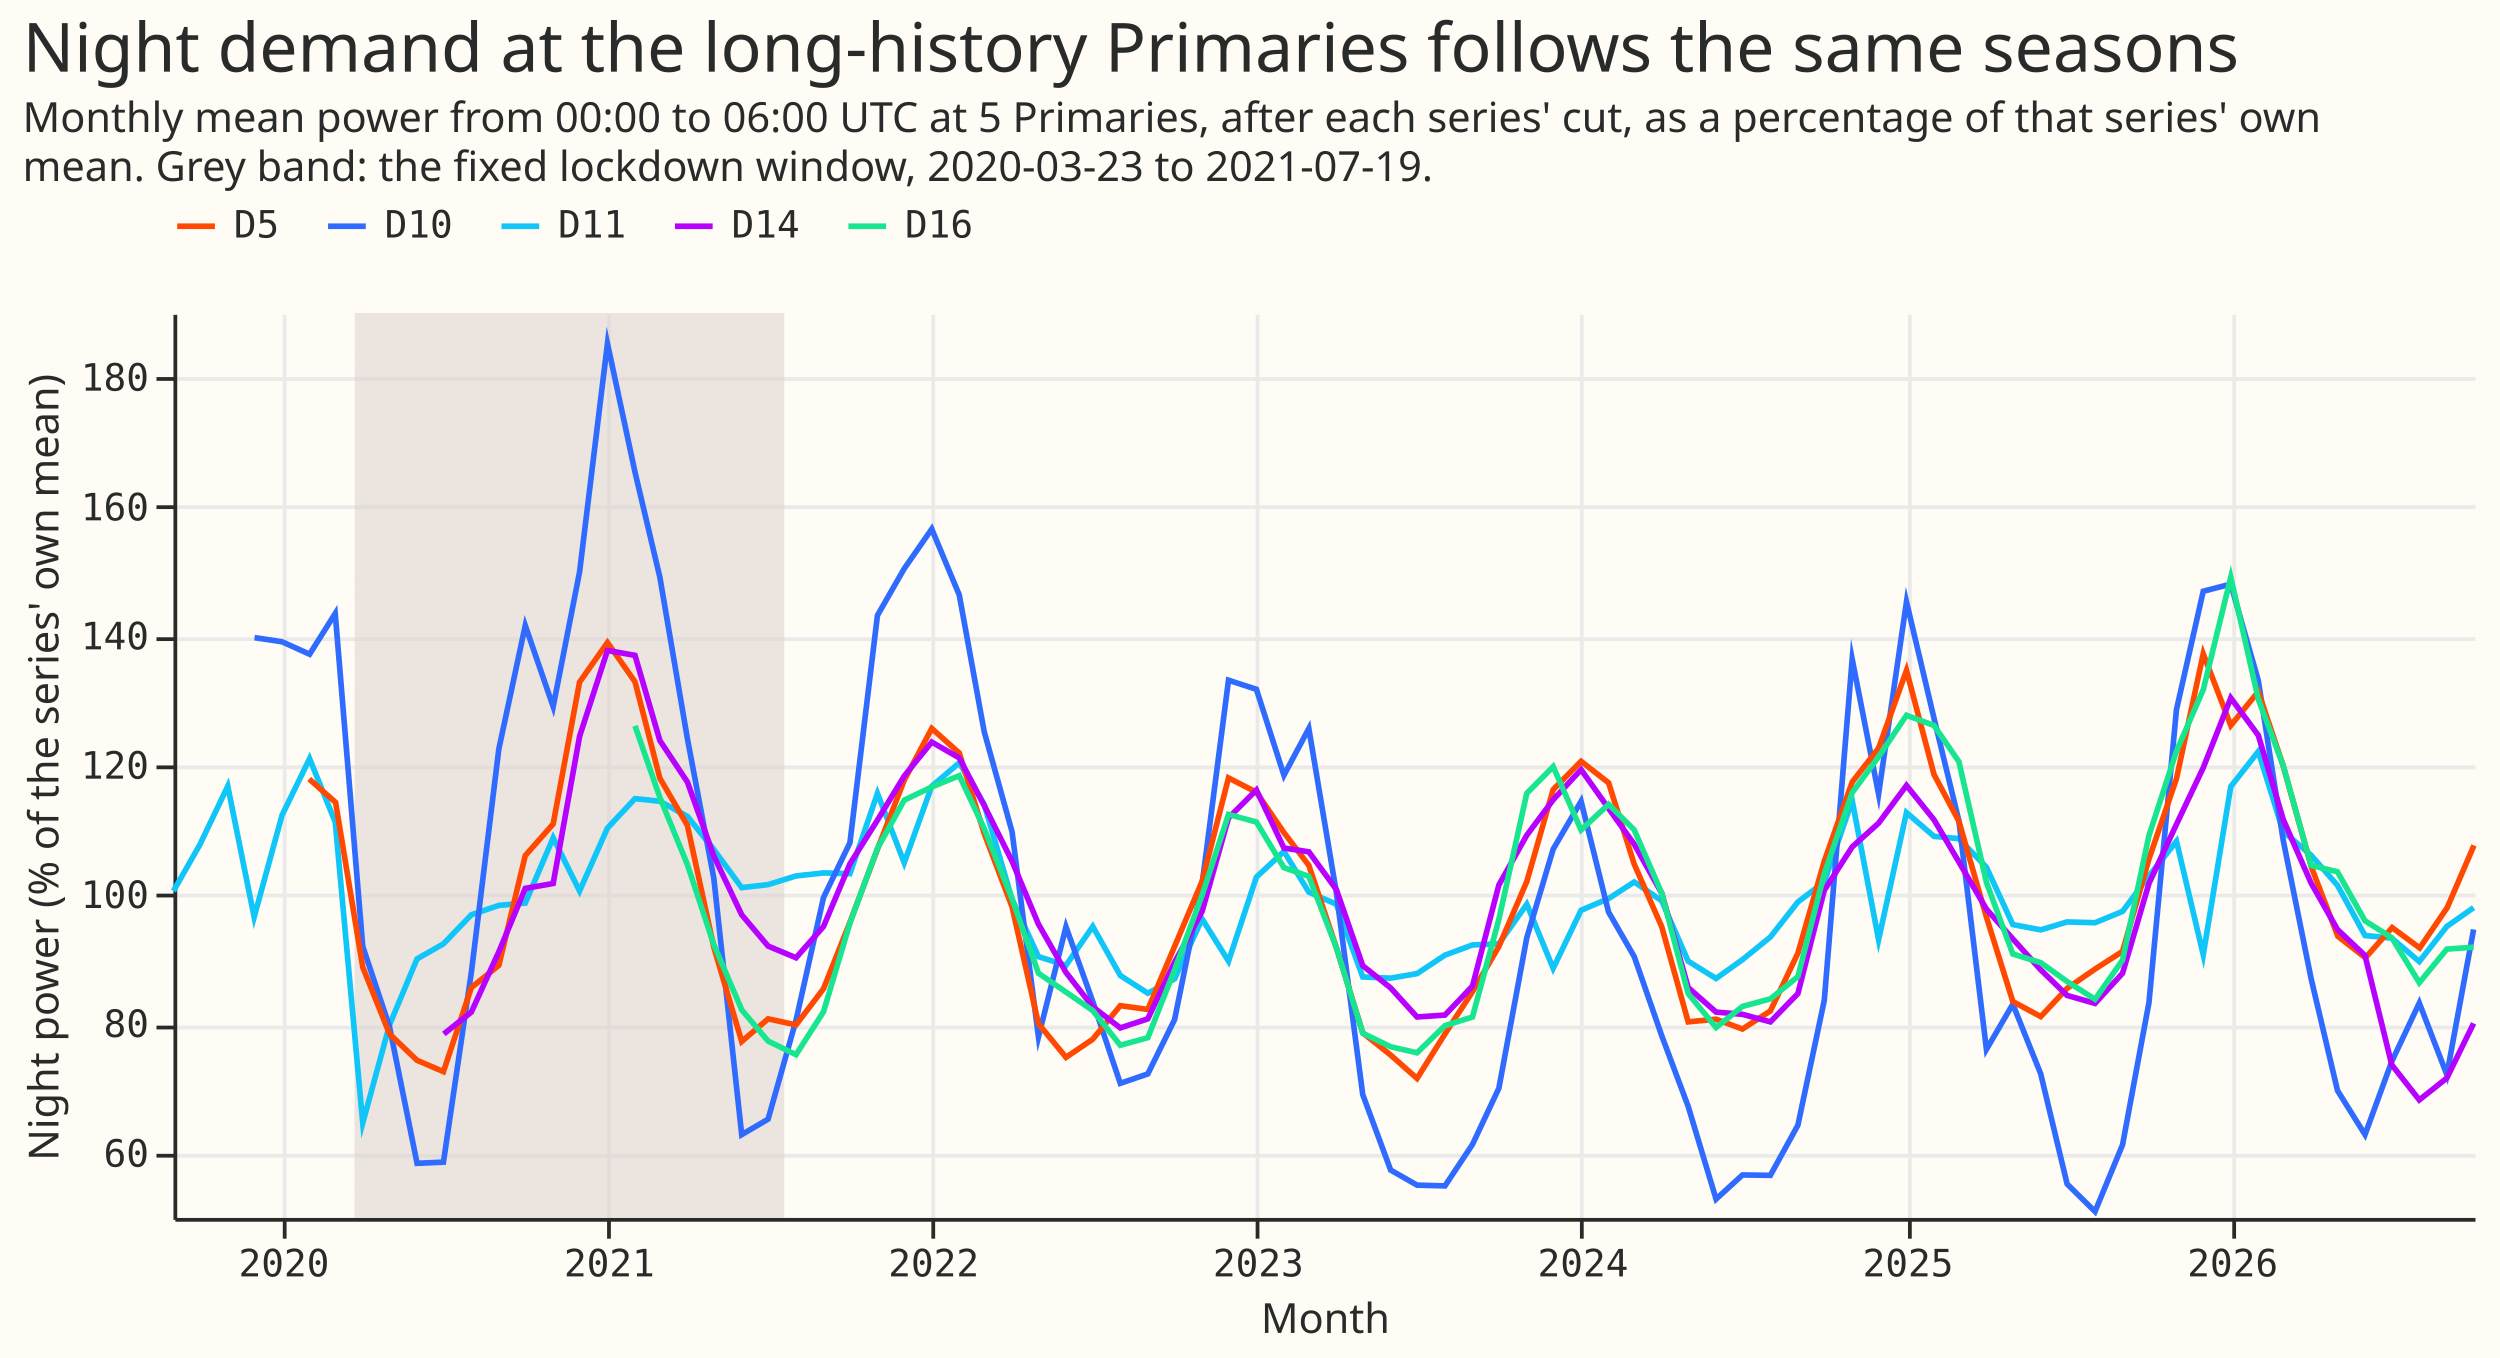
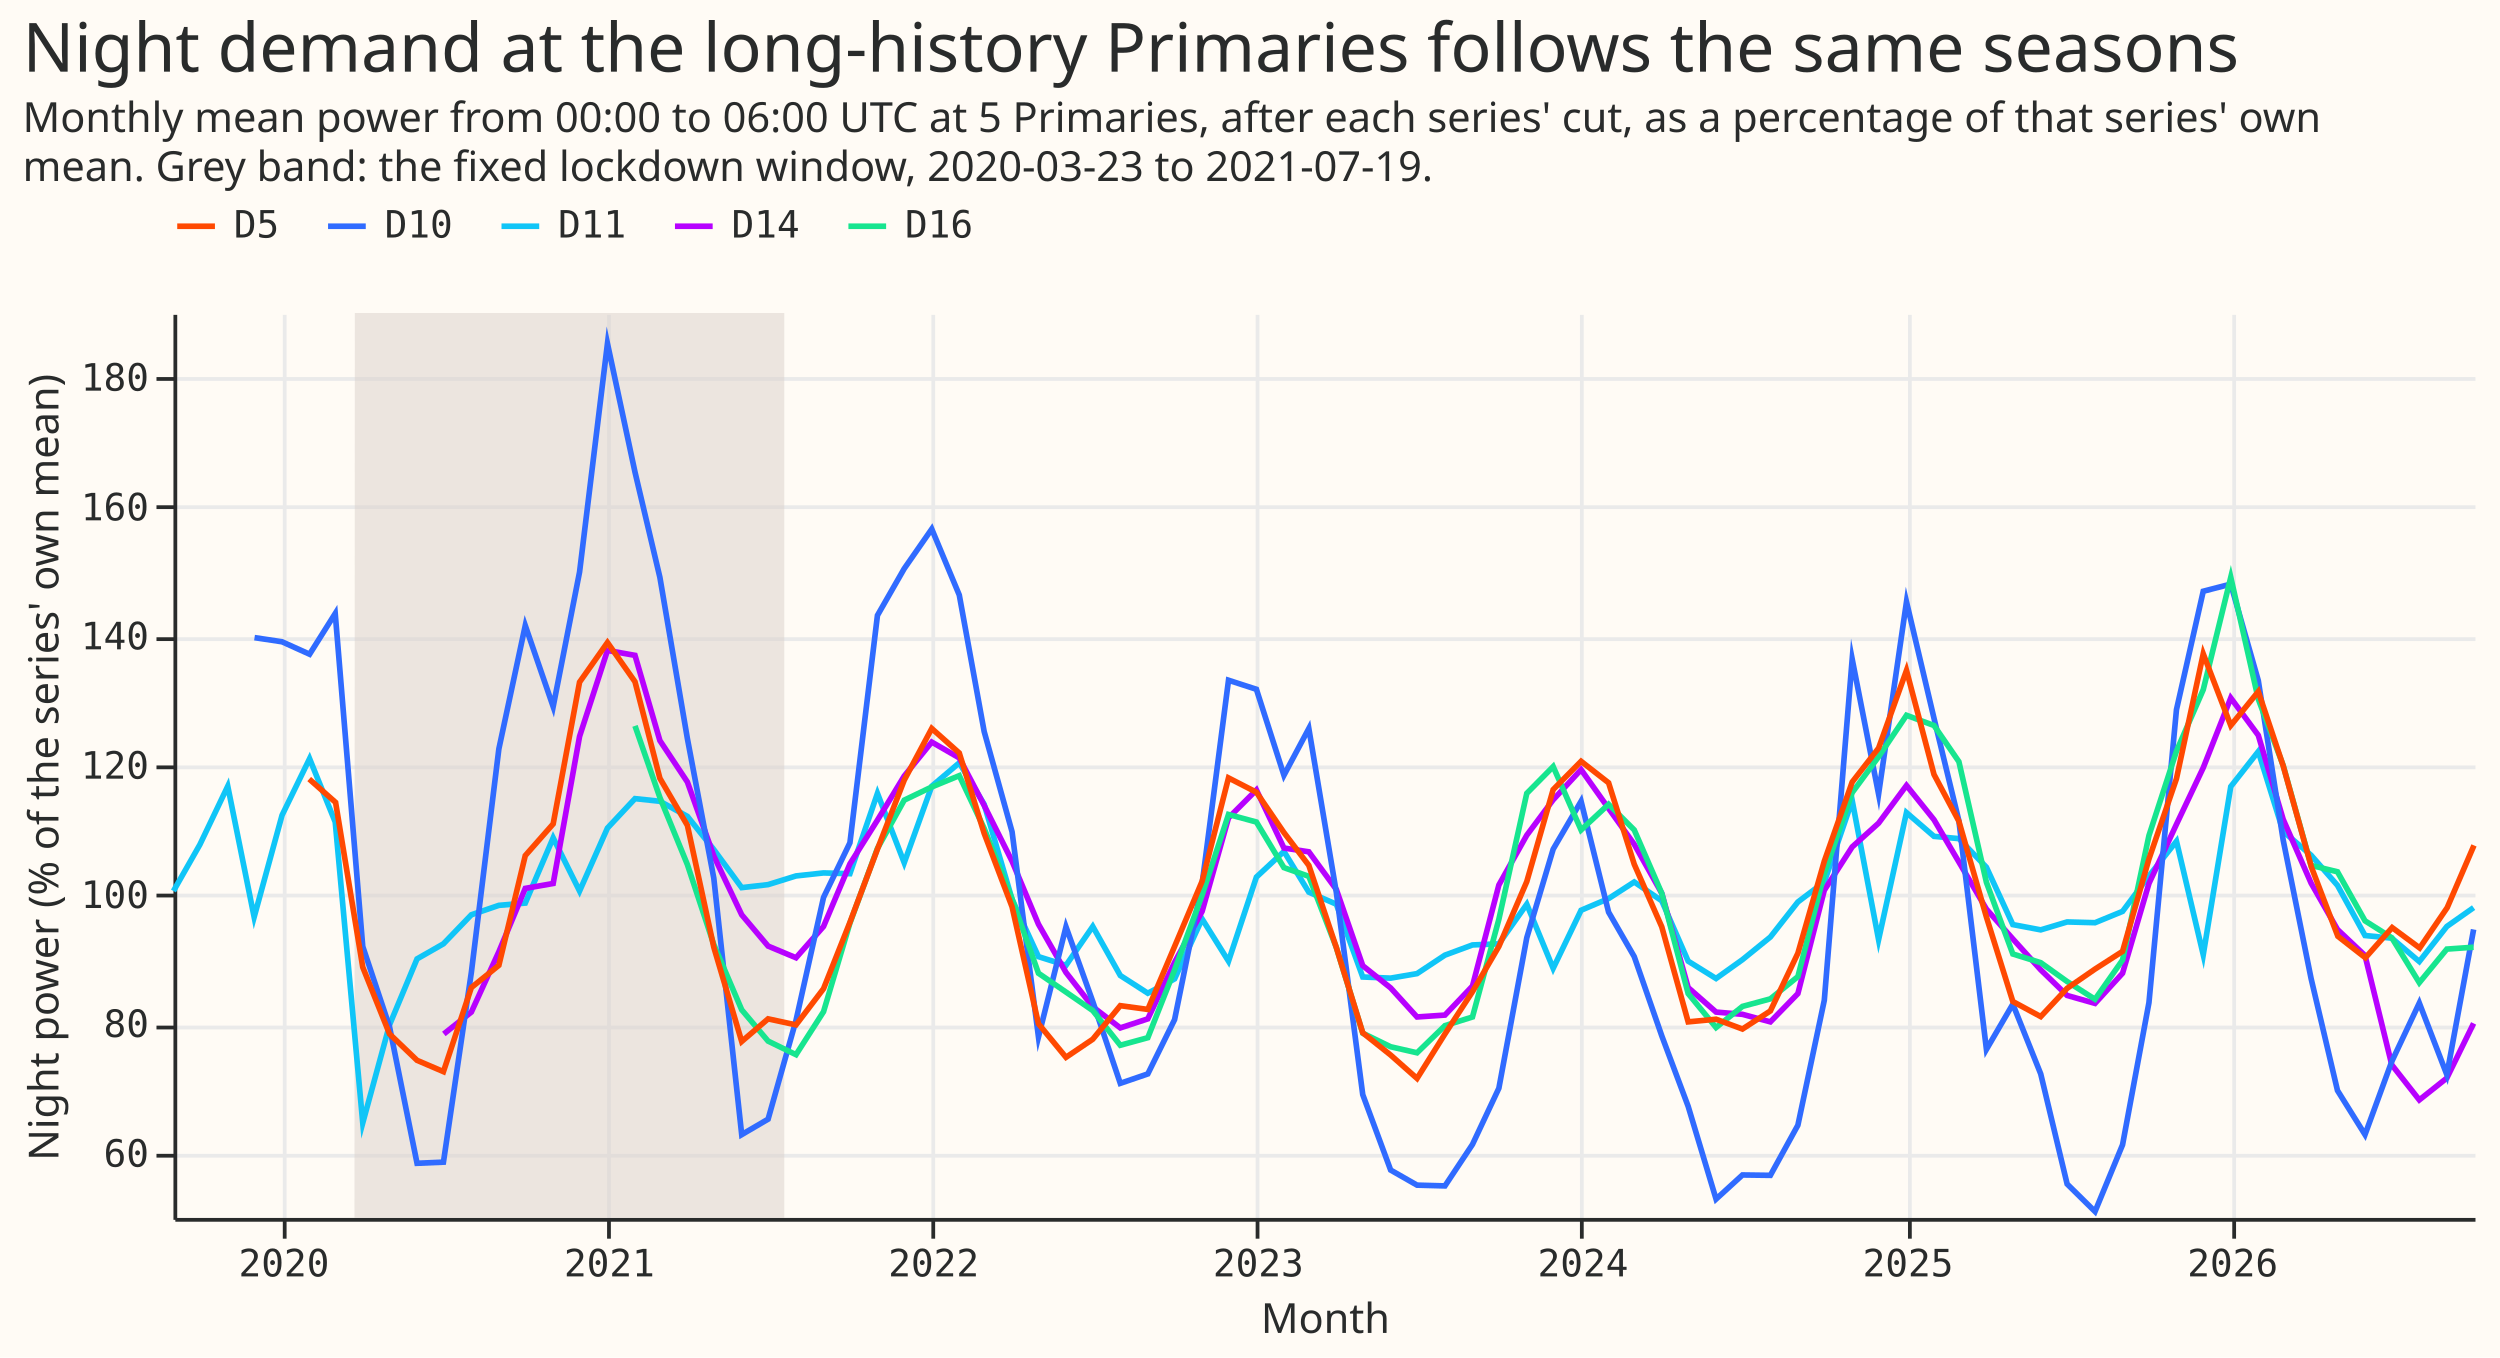
<svg xmlns="http://www.w3.org/2000/svg" width="663" height="360" class="marks" viewBox="0 0 663 360">
  <path fill="#fffbf5" d="M0 0h663v360H0z" />
  <g fill="none" stroke-miterlimit="10" aria-roledescription="group mark container" class="mark-group role-frame root">
    <path fill="#fffbf5" d="M46.5 83.5h610v240h-610Z" aria-hidden="true" class="background" />
    <g aria-hidden="true" class="mark-group role-axis">
      <path stroke="#eaeaea" d="M75.5 83.5v240m86-240v240m86-240v240m86-240v240m86-240v240m87-240v240m86-240v240" class="mark-rule role-axis-grid" pointer-events="none" />
    </g>
    <g aria-hidden="true" class="mark-group role-axis">
      <path stroke="#eaeaea" d="M46.5 306.5h610m-610-34h610m-610-35h610m-610-34h610m-610-34h610m-610-35h610m-610-34h610" class="mark-rule role-axis-grid" pointer-events="none" />
    </g>
    <g aria-label="X-axis titled 'Month' for a time scale with values from 2019 to 2026" aria-roledescription="axis" class="mark-group role-axis" pointer-events="none">
      <path stroke="#292b2b" d="M75.5 323.5v5m86-5v5m86-5v5m86-5v5m86-5v5m87-5v5m86-5v5" class="mark-rule role-axis-tick" />
      <g fill="#292b2b" class="mark-text role-axis-label" font-family="Matter Semi Mono, Roboto Mono, monospace" font-size="10" text-anchor="middle">
        <text transform="translate(75.3 338.5)">2020</text>
        <text transform="translate(161.6 338.5)">2021</text>
        <text transform="translate(247.6 338.5)">2022</text>
        <text transform="translate(333.7 338.5)">2023</text>
        <text transform="translate(419.8 338.5)">2024</text>
        <text transform="translate(506 338.5)">2025</text>
        <text transform="translate(592.1 338.5)">2026</text>
      </g>
      <path stroke="#292b2b" d="M46.5 323.5h610" class="mark-rule role-axis-domain" />
      <text fill="#292b2b" class="mark-text role-axis-title" font-family="Matter XH, DM Sans, sans-serif" font-size="11" text-anchor="middle" transform="translate(351.5 353.5)">Month</text>
    </g>
    <g aria-label="Y-axis titled 'Night power (% of the series' own mean)' for a linear scale with values from 50 to 190" aria-roledescription="axis" class="mark-group role-axis" pointer-events="none">
      <path stroke="#292b2b" d="M46.5 306.5h-5m5-34h-5m5-35h-5m5-34h-5m5-34h-5m5-35h-5m5-34h-5" class="mark-rule role-axis-tick" />
      <g fill="#292b2b" class="mark-text role-axis-label" font-family="Matter Semi Mono, Roboto Mono, monospace" font-size="10" text-anchor="end">
        <text transform="translate(39.5 309.4)">60</text>
        <text transform="translate(39.5 275)">80</text>
        <text transform="translate(39.5 240.8)">100</text>
        <text transform="translate(39.5 206.5)">120</text>
        <text transform="translate(39.5 172.2)">140</text>
        <text transform="translate(39.5 138)">160</text>
        <text transform="translate(39.5 103.6)">180</text>
      </g>
      <path stroke="#292b2b" d="M46.5 323.5v-240" class="mark-rule role-axis-domain" />
      <text fill="#292b2b" class="mark-text role-axis-title" font-family="Matter XH, DM Sans, sans-serif" font-size="11" text-anchor="middle" transform="rotate(-90 109.5 94)">Night power (% of the series' own mean)</text>
    </g>
    <g aria-roledescription="rect mark container" class="mark-rect role-mark layer_0_marks">
      <path fill="#d9d0ca" d="M94.1 83H208v240H94Z" aria-label="start: Mar 23, 2020; end: Jul 19, 2021" aria-roledescription="rect mark" opacity=".5" />
    </g>
    <g aria-roledescription="group mark container" class="mark-group role-scope layer_1_pathgroup">
      <path d="M46 83h610v240H46Z" aria-hidden="true" class="background" />
      <path stroke="#10c5f7" stroke-width="1.5" d="m46 236.3 7-12.3 7.4-15.5 7 34.7 7.4-27 7.3-15 6.8 16.8 7.3 79.8 7.1-26 7.3-17.5 7-4 7.4-7.7 7.3-2.5 7-.6 7.4-17.3 7 14.1 7.4-16.7 7.3-7.8 6.6.7 7.3 4 7 8.8 7.4 10.1 7-.8 7.4-2.3 7.3-.8 7 .2 7.3-21.3 7.1 18.4 7.3-20.3 7.3-6.2 6.6 11 7.4 25.2 7 15.2 7.3 2.3 7.1-10.3 7.3 13 7.3 4.7 7.1-3.8 7.3-15.9 7 11.2 7.4-22.3 7.3-6.8 6.6 10.8 7.3 3.2 7 19.3 7.4.3 7-1.2 7.4-4.9 7.3-2.7 7-.3 7.4-10.5 7 17 7.4-15.4 7.3-3.1 6.8-4.4 7.3 5 7 16 7.4 4.6 7-5 7.4-6 7.3-9.3 7-5.3 7.4-21.6 7 36.9 7.4-33.7 7.3 6.3 6.6.6 7.3 7.6 7 15.2 7.4 1.4 7-2.1 7.4.2 7.3-3 7-9.4 7.3-9.2 7.1 30.1 7.3-44.6 7.3-9.3 6.6 21.2 7.4 6.3 7 8 7.3 13.3 7.1.7 7.3 6.2 7.3-9.3 7.1-5" aria-hidden="true" class="mark-line role-mark layer_1_marks" />
      <path d="M46 83h610v240H46Z" aria-hidden="true" class="background" />
+       <path stroke="#b701ff" stroke-width="1.5" d="m117.7 274.2 7.3-5.8 7.3-16 7-16.8 7.4-1.3 7-39 7.4-22.8 7.3 1.3 6.6 22.6 7.3 11 7 19.6 7.4 15.6 7 8.3 7.4 3.1 7.3-8.3 7-16.6 7.3-11.6 7.1-11.7 7.3-9 7.3 4.2 6.6 12.6 7.4 14.8 7 16.7 7.3 12.8 7.1 9.1 7.3 5.6 7.3-2.4 7.1-15 7.3-13.5 7-24.8 7.4-7.4 7.3 15.4 6.6 1 7.3 10 7 20.2 7.4 5.9 7 7.7 7.4-.5 7.3-7.7 7-26.8 7.4-13.2 7-9.4 7.4-8 7.3 10.3 6.8 9.5 7.3 13 7 25 7.4 6.5 7 .6 7.4 2 7.3-7.5 7-27.4 7.4-11.5 7-6.3 7.4-10 7.3 9.1 6.6 11.2 7.3 12.5 7 7.9 7.4 8.2 7 6.8 7.4 2.1 7.3-8 7-23.8 7.3-15.7 7.1-15 7.3-18.5 7.3 9.9 6.6 22.3 7.4 16.9 7 12.3 7.3 6.9 7.1 29 7.3 9.3 7.3-5.8 7.1-14.5" aria-hidden="true" class="mark-line role-mark layer_1_marks" />
+       <path d="M46 83h610v240H46Z" aria-hidden="true" class="background" />
      <path stroke="#306bff" stroke-width="1.5" d="m67.5 169.1 7.3 1.1 7.3 3.3 6.8-10.8 7.3 88.3 7.1 21.3 7.3 36.2 7-.3 7.4-50.3 7.3-59.3 7-32.7 7.4 21.5 7-35.7 7.4-60.6 7.3 34.1 6.6 27.9 7.3 42.8 7 37 7.4 68 7-4.1 7.4-26.2 7.3-32.6 7-14.5 7.3-60.3 7.1-12.4 7.3-10.5 7.3 17.5L261 194l7.4 26.6 7 54.4 7.3-29.2 7.1 19.8 7.3 21.7 7.3-2.5 7.1-14.4 7.3-36 7-54 7.4 2.4 7.3 22.8 6.6-12.4 7.3 43.5 7 53.6 7.4 20 7 4 7.4.2 7.3-11 7-14.9 7.4-39.9 7-23.5 7.4-12.7 7.3 29.4 6.8 11.8 7.3 21 7 18.7 7.4 24.6 7-6.4 7.4.1 7.3-13.3 7-33.1 7.4-90.5 7 35.8 7.4-51 7.3 30.9 6.6 27.2 7.3 60.6 7-12 7.4 18.5 7 29.2 7.4 7.3 7.3-17.7 7-37.7 7.3-77.7 7.1-31.4 7.3-1.9 7.3 25.6 6.6 42.3 7.4 36.7 7 29.7 7.3 11.7 7.1-19.4 7.3-15.5 7.3 19 7.1-38.5" aria-hidden="true" class="mark-line role-mark layer_1_marks" />
      <path d="M46 83h610v240H46Z" aria-hidden="true" class="background" />
+       <path stroke="#17e58f" stroke-width="1.5" d="m168.4 192.5 6.6 19 7.3 17.8 7 21.2 7.4 17.3 7 8.3 7.4 3.6 7.3-11.4 7-23.5 7.3-19.8 7.1-12.8 7.3-3.5 7.3-3 6.6 14 7.4 18.7 7 19.7 7.3 5 7.1 4.9 7.3 9.2 7.3-2 7.1-18 7.3-19.8 7-21.4 7.4 2 7.3 12.1 6.6 2.3 7.3 18.9 7 22.7 7.4 3.6 7 1.6 7.4-7.2 7.3-2.3 7-25.9 7.4-33.4 7-7.1 7.4 16.8 7.3-6.8 6.8 6.8 7.3 16.8 7 26.6 7.4 9 7-5.6 7.4-2 7.3-5.9 7-27.3 7.4-21.5 7-9.5 7.4-11 7.3 2.7 6.6 9.6 7.3 32 7 19 7.4 2.3 7 5 7.4 4.7 7.3-10.4 7-33 7.3-22.4 7.1-16.3 7.3-29.8 7.3 32.3 6.6 17.6 7.4 26.5 7 1.7 7.3 13 7.1 4.5 7.3 11.9 7.3-8.9 7.1-.5" aria-hidden="true" class="mark-line role-mark layer_1_marks" />
+       <path d="M46 83h610v240H46Z" aria-hidden="true" class="background" />
      <path stroke="#ff4901" stroke-width="1.5" d="m82 206.6 7 6.2 7.2 43.7 7.1 17.7 7.3 7 7 3 7.4-22.3 7.3-5.9 7-29.1 7.4-8.4 7-37.6 7.4-10.5 7.3 10.4 6.6 25.6 7.3 12.5 7 32.3 7.4 25 7-6 7.4 1.6 7.3-9.6 7-17.6 7.3-19.4 7.1-18.3 7.3-13.7 7.3 6.5L261 221l7.4 19.5 7 31 7.3 8.9 7.1-4.8 7.3-8.9 7.3 1 7.1-16.7 7.3-17.3 7-27.4 7.4 3.8 7.3 10.7 6.6 8.7 7.3 21.8 7 22.6 7.4 5.9 7 6.2 7.4-11.8 7.3-11.2 7-12 7.4-17.2 7-24.4 7.4-7.5 7.3 5.7 6.8 21.6 7.3 16.6 7 25.2 7.4-.7 7 2.6 7.4-4.8 7.3-15.3 7-24.4 7.4-21 7-9 7.4-20.6 7.3 27.6 6.6 12.4 7.3 25.4 7 22.4 7.4 4 7-7.5 7.4-5.1 7.3-4.7 7-24.5 7.3-21.3 7.1-33.1 7.3 19 7.3-9 6.6 19.7L613 230l7 18.3 7.3 5.7 7.1-8 7.3 5.4 7.3-10.7 7.1-16.5" aria-hidden="true" class="mark-line role-mark layer_1_marks" />
-       <path d="M46 83h610v240H46Z" aria-hidden="true" class="background" />
-       <path stroke="#b701ff" stroke-width="1.5" d="m117.7 274.2 7.3-5.8 7.3-16 7-16.8 7.4-1.3 7-39 7.4-22.8 7.3 1.3 6.6 22.6 7.3 11 7 19.6 7.4 15.6 7 8.3 7.4 3.1 7.3-8.3 7-16.6 7.3-11.6 7.1-11.7 7.3-9 7.3 4.2 6.6 12.6 7.4 14.8 7 16.7 7.3 12.8 7.1 9.1 7.3 5.6 7.3-2.4 7.1-15 7.3-13.5 7-24.8 7.4-7.4 7.3 15.4 6.6 1 7.3 10 7 20.2 7.4 5.9 7 7.7 7.4-.5 7.3-7.7 7-26.8 7.4-13.2 7-9.4 7.4-8 7.3 10.3 6.8 9.5 7.3 13 7 25 7.4 6.5 7 .6 7.4 2 7.3-7.5 7-27.4 7.4-11.5 7-6.3 7.4-10 7.3 9.1 6.6 11.2 7.3 12.5 7 7.9 7.4 8.2 7 6.8 7.4 2.1 7.3-8 7-23.8 7.3-15.7 7.1-15 7.3-18.5 7.3 9.9 6.6 22.3 7.4 16.9 7 12.3 7.3 6.9 7.1 29 7.3 9.3 7.3-5.8 7.1-14.5" aria-hidden="true" class="mark-line role-mark layer_1_marks" />
-       <path d="M46 83h610v240H46Z" aria-hidden="true" class="background" />
-       <path stroke="#17e58f" stroke-width="1.5" d="m168.4 192.5 6.6 19 7.3 17.8 7 21.2 7.4 17.3 7 8.3 7.4 3.6 7.3-11.4 7-23.5 7.3-19.8 7.1-12.8 7.3-3.5 7.3-3 6.6 14 7.4 18.7 7 19.7 7.3 5 7.1 4.9 7.3 9.2 7.3-2 7.1-18 7.3-19.8 7-21.4 7.4 2 7.3 12.1 6.6 2.3 7.3 18.9 7 22.7 7.4 3.6 7 1.6 7.4-7.2 7.3-2.3 7-25.9 7.4-33.4 7-7.1 7.4 16.8 7.3-6.8 6.8 6.8 7.3 16.8 7 26.6 7.4 9 7-5.6 7.4-2 7.3-5.9 7-27.3 7.4-21.5 7-9.5 7.4-11 7.3 2.7 6.6 9.6 7.3 32 7 19 7.4 2.3 7 5 7.4 4.7 7.3-10.4 7-33 7.3-22.4 7.1-16.3 7.3-29.8 7.3 32.3 6.6 17.6 7.4 26.5 7 1.7 7.3 13 7.1 4.5 7.3 11.9 7.3-8.9 7.1-.5" aria-hidden="true" class="mark-line role-mark layer_1_marks" />
    </g>
    <g aria-label="Symbol legend for stroke color with 5 values: D5, D10, D11, D14, D16" aria-roledescription="legend" class="mark-group role-legend">
      <path d="M46 54h213v11H46Z" aria-hidden="true" class="background" pointer-events="none" />
      <g class="mark-group role-legend-entry">
        <g aria-roledescription="group mark container" class="mark-group role-scope" pointer-events="none">
          <path d="M46 54h28v11H46Z" aria-hidden="true" class="background" />
          <path stroke="#ff4901" stroke-width="1.5" d="M47 60h10" class="mark-symbol role-legend-symbol" />
          <text fill="#292b2b" class="mark-text role-legend-label" font-family="Matter Semi Mono, Roboto Mono, monospace" font-size="10" transform="translate(62 63)">D5</text>
          <path d="M86 54h34v11H86Z" aria-hidden="true" class="background" />
          <path stroke="#306bff" stroke-width="1.5" d="M87 60h10" class="mark-symbol role-legend-symbol" />
          <text fill="#292b2b" class="mark-text role-legend-label" font-family="Matter Semi Mono, Roboto Mono, monospace" font-size="10" transform="translate(102 63)">D10</text>
          <path d="M132 54h34v11h-34Z" aria-hidden="true" class="background" />
          <path stroke="#10c5f7" stroke-width="1.5" d="M133 60h10" class="mark-symbol role-legend-symbol" />
          <text fill="#292b2b" class="mark-text role-legend-label" font-family="Matter Semi Mono, Roboto Mono, monospace" font-size="10" transform="translate(148 63)">D11</text>
          <path d="M178 54h34v11h-34Z" aria-hidden="true" class="background" />
          <path stroke="#b701ff" stroke-width="1.5" d="M179 60h10" class="mark-symbol role-legend-symbol" />
          <text fill="#292b2b" class="mark-text role-legend-label" font-family="Matter Semi Mono, Roboto Mono, monospace" font-size="10" transform="translate(194 63)">D14</text>
          <path d="M224 54h34v11h-34Z" aria-hidden="true" class="background" />
          <path stroke="#17e58f" stroke-width="1.5" d="M225 60h10" class="mark-symbol role-legend-symbol" />
          <text fill="#292b2b" class="mark-text role-legend-label" font-family="Matter Semi Mono, Roboto Mono, monospace" font-size="10" transform="translate(240 63)">D16</text>
        </g>
      </g>
    </g>
    <g fill="#292b2b" class="mark-group role-title" font-family="Matter XH, DM Sans, sans-serif" pointer-events="none">
      <text aria-label="Title text 'Night demand at the long-history Primaries follows the same seasons'" aria-roledescription="title" class="mark-text role-title-text" font-size="18" transform="translate(6 19)">Night demand at the long-history Primaries follows the same seasons</text>
      <text aria-label="Subtitle text 'Monthly mean power from 00:00 to 06:00 UTC at 5 Primaries, after each series' cut, as a percentage of that series' own mean. Grey band: the fixed lockdown window, 2020-03-23 to 2021-07-19.'" aria-roledescription="subtitle" class="mark-text role-title-subtitle" font-size="11" transform="translate(6 35)">
        <tspan>Monthly mean power from 00:00 to 06:00 UTC at 5 Primaries, after each series' cut, as a percentage of that series' own</tspan>
        <tspan x="0" dy="13">mean. Grey band: the fixed lockdown window, 2020-03-23 to 2021-07-19.</tspan>
      </text>
    </g>
  </g>
</svg>
